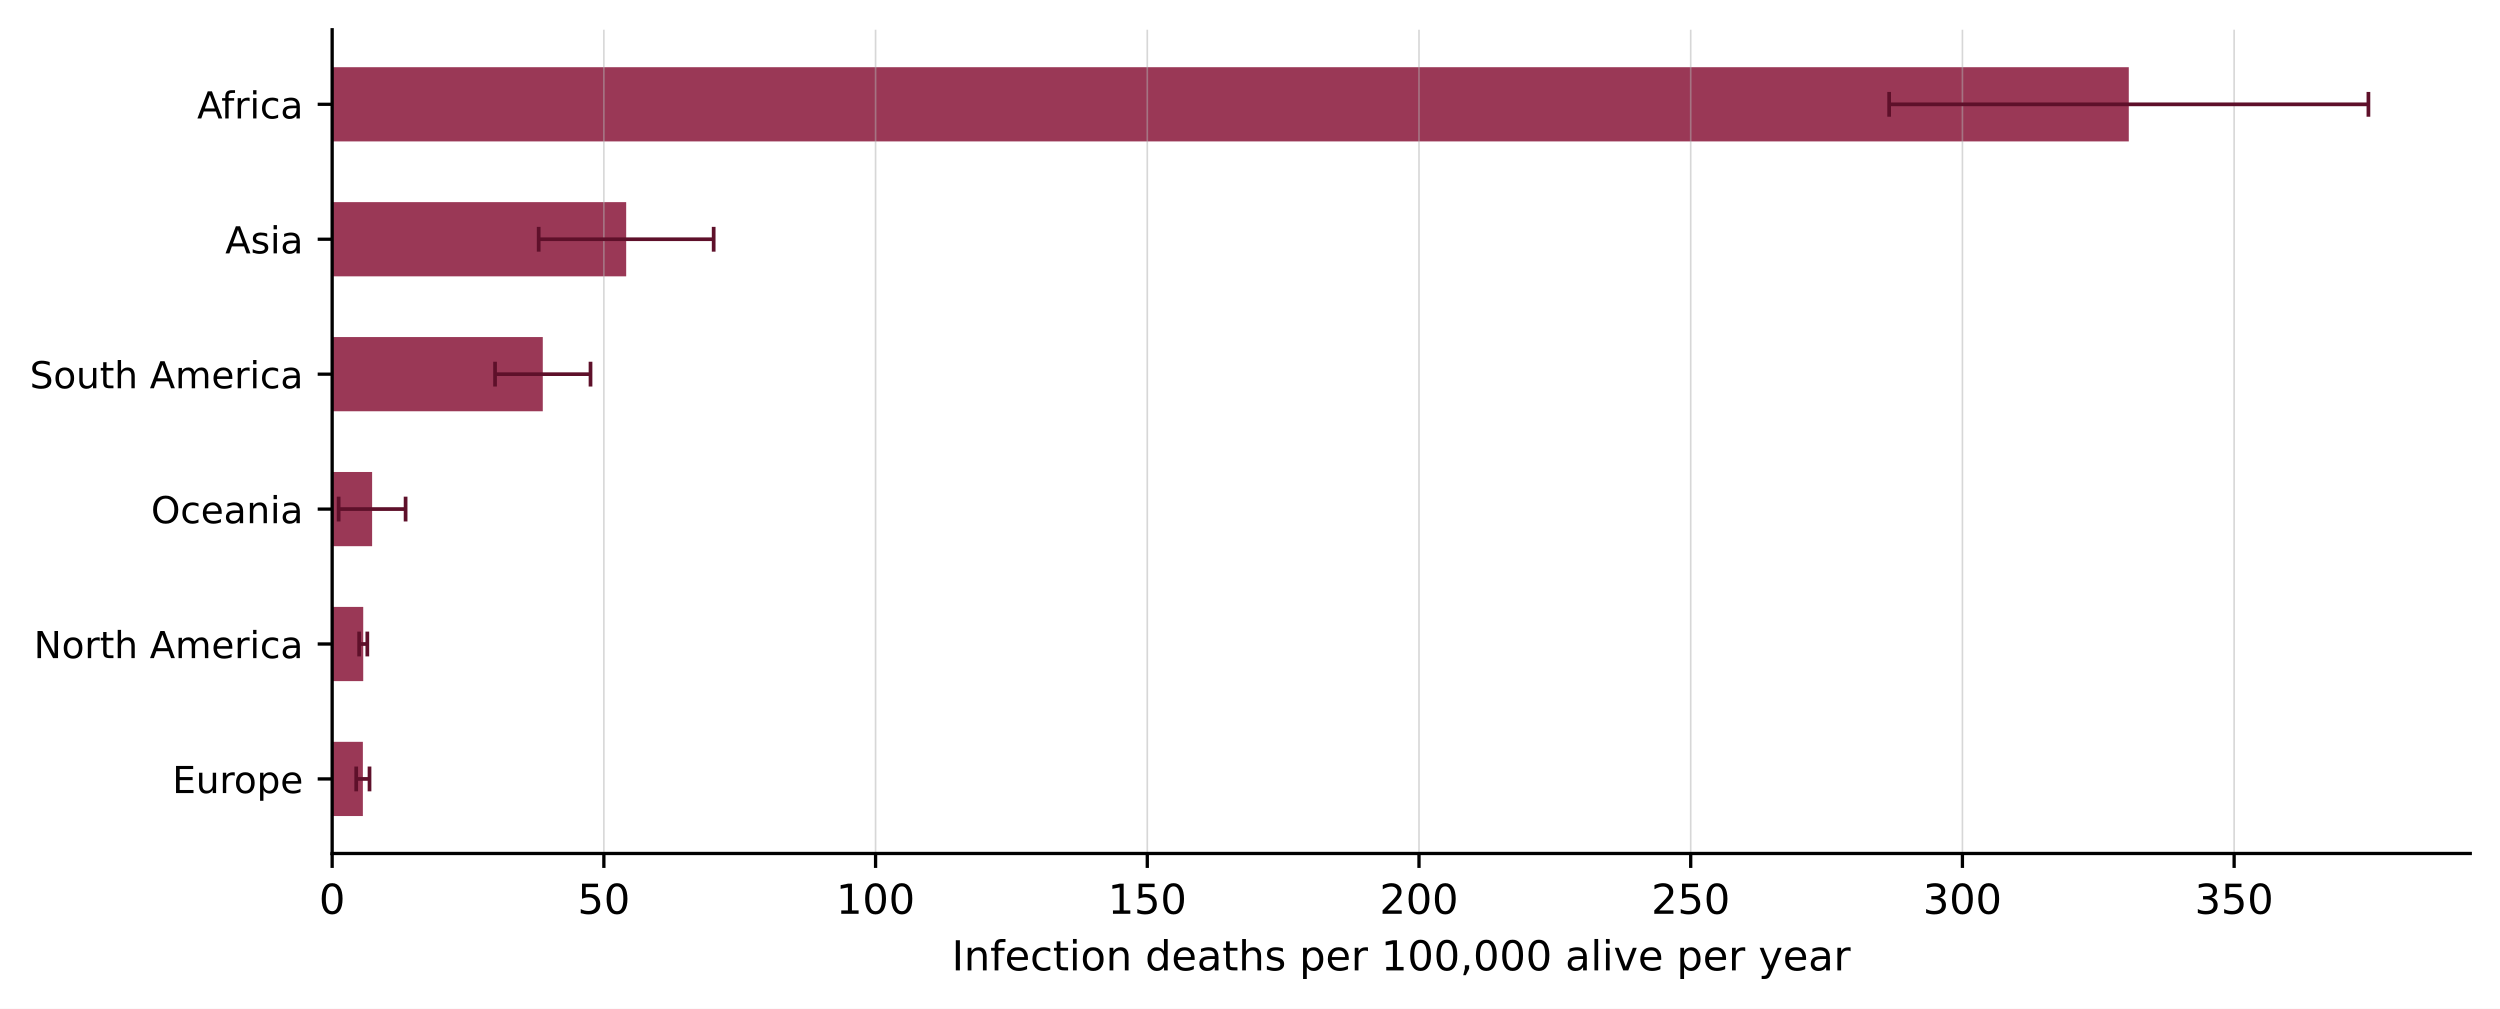
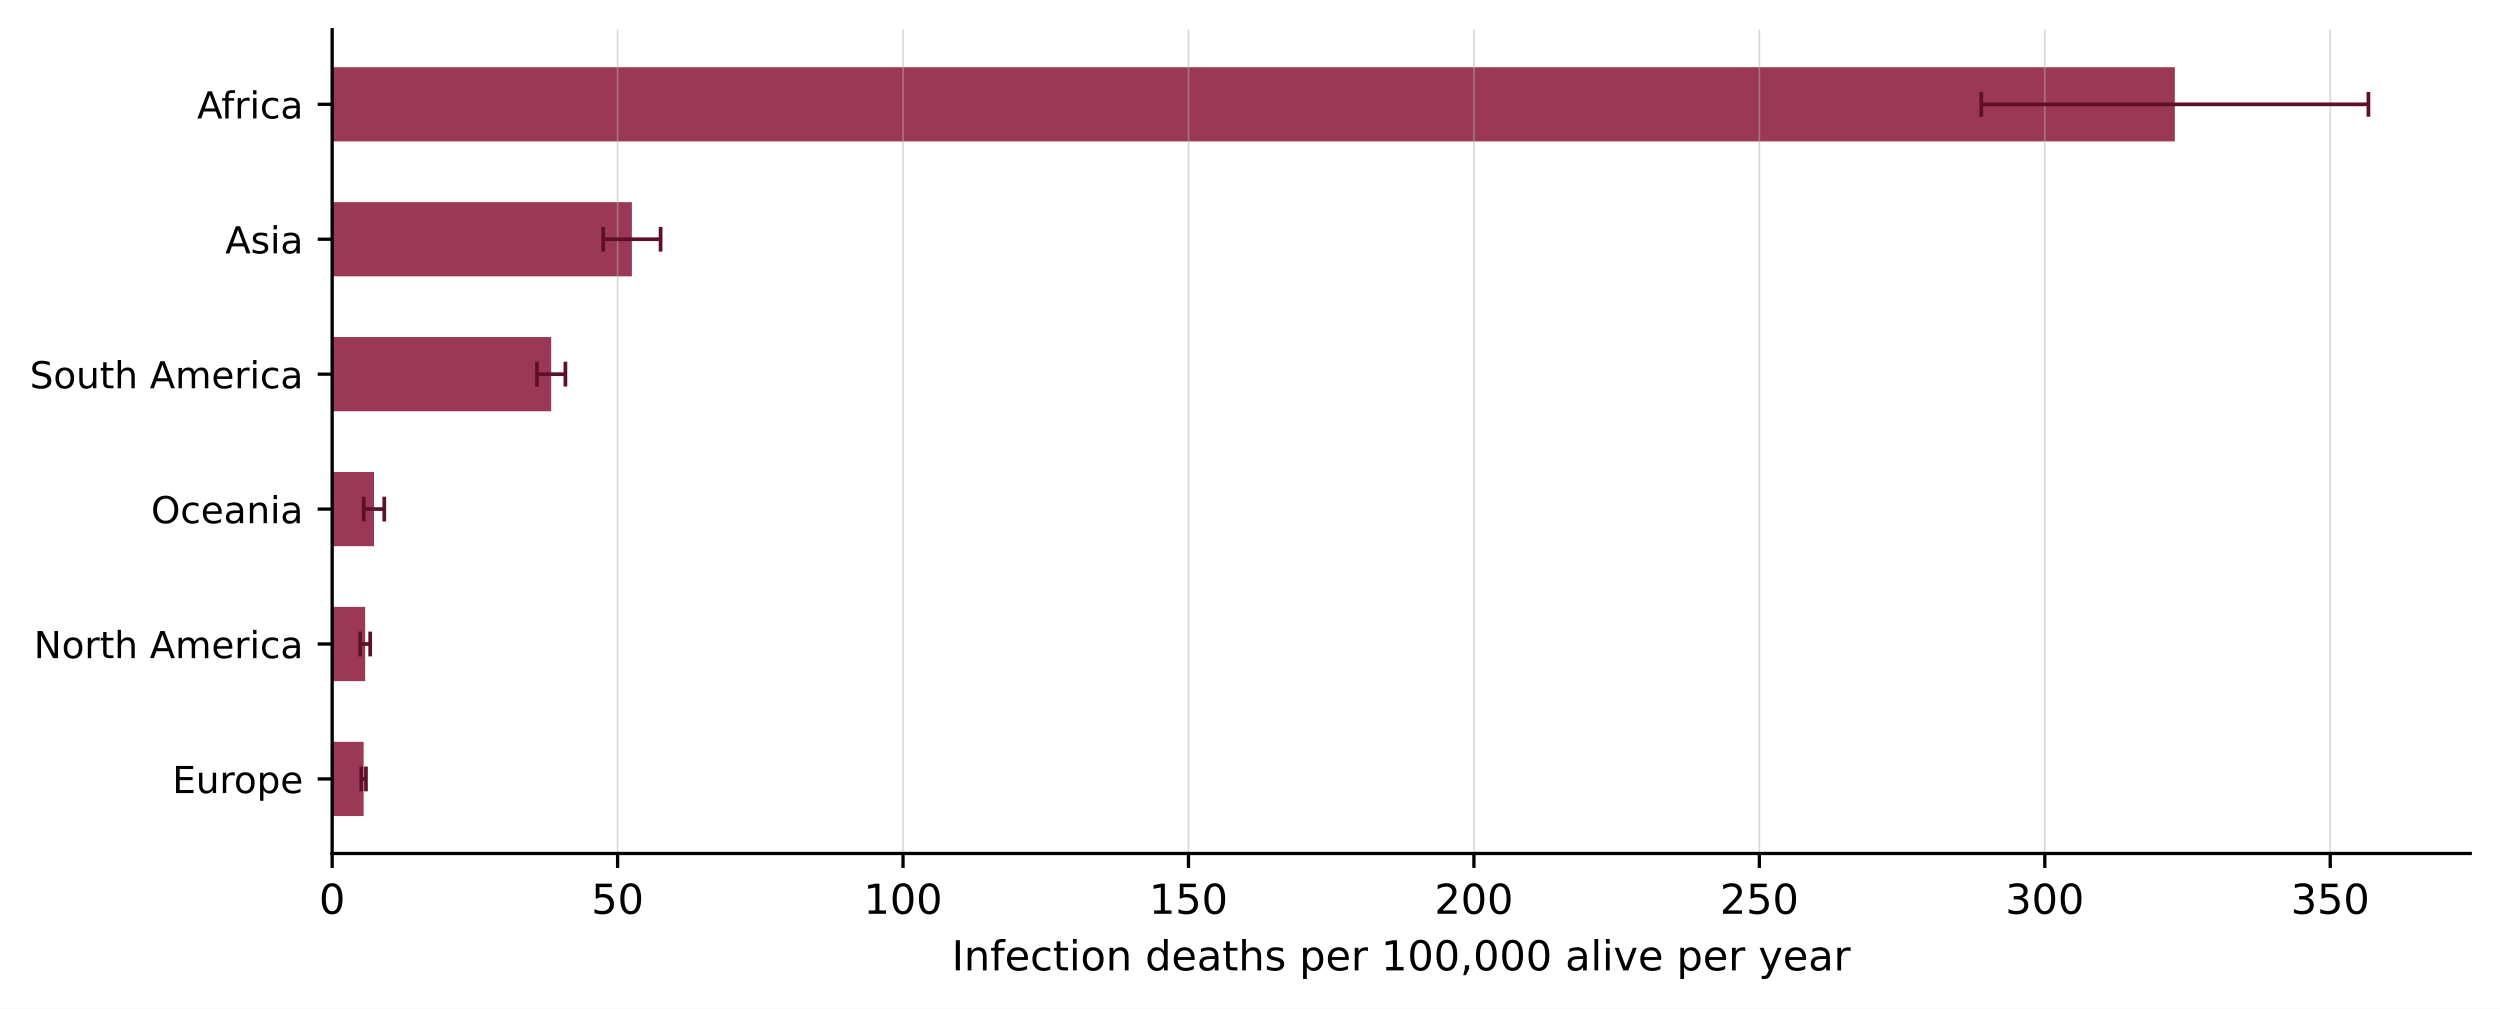
<svg xmlns="http://www.w3.org/2000/svg" xmlns:xlink="http://www.w3.org/1999/xlink" width="604.702pt" height="243.996pt" viewBox="0 0 604.702 243.996" version="1.1">
  <defs>
    <style type="text/css">*{stroke-linejoin: round; stroke-linecap: butt}</style>
  </defs>
  <g id="figure_1">
    <g id="patch_1">
      <path d="M 0 243.996  L 604.702 243.996  L 604.702 0  L 0 0  z " style="fill: #ffffff" />
    </g>
    <g id="axes_1">
      <g id="patch_2">
        <path d="M 80.342 206.44  L 597.502 206.44  L 597.502 7.2  L 80.342 7.2  z " style="fill: #ffffff" />
      </g>
      <g id="patch_3">
-         <path d="M 80.342 197.384  L 87.77 197.384  L 87.77 179.434  L 80.342 179.434  z " clip-path="url(#p708677e41e)" style="fill: #8c1d40; opacity: 0.88" />
+         <path d="M 80.342 197.384  L 87.952 197.384  L 87.952 179.434  L 80.342 179.434  z " clip-path="url(#p9276fec8a0)" style="fill: #8c1d40; opacity: 0.88" />
      </g>
      <g id="patch_4">
-         <path d="M 80.342 164.748  L 87.858 164.748  L 87.858 146.799  L 80.342 146.799  z " clip-path="url(#p708677e41e)" style="fill: #8c1d40; opacity: 0.88" />
+         <path d="M 80.342 164.748  L 88.323 164.748  L 88.323 146.799  L 80.342 146.799  z " clip-path="url(#p9276fec8a0)" style="fill: #8c1d40; opacity: 0.88" />
      </g>
      <g id="patch_5">
-         <path d="M 80.342 132.113  L 90.007 132.113  L 90.007 114.163  L 80.342 114.163  z " clip-path="url(#p708677e41e)" style="fill: #8c1d40; opacity: 0.88" />
+         <path d="M 80.342 132.113  L 90.465 132.113  L 90.465 114.163  L 80.342 114.163  z " clip-path="url(#p9276fec8a0)" style="fill: #8c1d40; opacity: 0.88" />
      </g>
      <g id="patch_6">
-         <path d="M 80.342 99.477  L 131.289 99.477  L 131.289 81.527  L 80.342 81.527  z " clip-path="url(#p708677e41e)" style="fill: #8c1d40; opacity: 0.88" />
+         <path d="M 80.342 99.477  L 133.323 99.477  L 133.323 81.527  L 80.342 81.527  z " clip-path="url(#p9276fec8a0)" style="fill: #8c1d40; opacity: 0.88" />
      </g>
      <g id="patch_7">
-         <path d="M 80.342 66.841  L 151.46 66.841  L 151.46 48.892  L 80.342 48.892  z " clip-path="url(#p708677e41e)" style="fill: #8c1d40; opacity: 0.88" />
+         <path d="M 80.342 66.841  L 152.842 66.841  L 152.842 48.892  L 80.342 48.892  z " clip-path="url(#p9276fec8a0)" style="fill: #8c1d40; opacity: 0.88" />
      </g>
      <g id="patch_8">
-         <path d="M 80.342 34.206  L 514.912 34.206  L 514.912 16.256  L 80.342 16.256  z " clip-path="url(#p708677e41e)" style="fill: #8c1d40; opacity: 0.88" />
+         <path d="M 80.342 34.206  L 526.052 34.206  L 526.052 16.256  L 80.342 16.256  z " clip-path="url(#p9276fec8a0)" style="fill: #8c1d40; opacity: 0.88" />
      </g>
      <g id="matplotlib.axis_1">
        <g id="xtick_1">
          <g id="line2d_1">
-             <path d="M 80.342 206.44  L 80.342 7.2  " clip-path="url(#p708677e41e)" style="fill: none; stroke: #b0b0b0; stroke-opacity: 0.5; stroke-width: 0.4; stroke-linecap: square" />
+             <path d="M 80.342 206.44  L 80.342 7.2  " clip-path="url(#p9276fec8a0)" style="fill: none; stroke: #b0b0b0; stroke-opacity: 0.5; stroke-width: 0.4; stroke-linecap: square" />
          </g>
          <g id="line2d_2">
            <defs>
-               <path id="m13e54b44be" d="M 0 0  L 0 3.5  " style="stroke: #000000; stroke-width: 0.8" />
+               <path id="m5d213e9ff7" d="M 0 0  L 0 3.5  " style="stroke: #000000; stroke-width: 0.8" />
            </defs>
            <g>
-               <use xlink:href="#m13e54b44be" x="80.342" y="206.44" style="stroke: #000000; stroke-width: 0.8" />
+               <use xlink:href="#m5d213e9ff7" x="80.342" y="206.44" style="stroke: #000000; stroke-width: 0.8" />
            </g>
          </g>
          <g id="text_1">
            <g transform="translate(77.16031 221.0384) scale(0.1 -0.1)">
              <defs>
                <path id="DejaVuSans-30" d="M 2034 4250  Q 1547 4250 1301 3770  Q 1056 3291 1056 2328  Q 1056 1369 1301 889  Q 1547 409 2034 409  Q 2525 409 2770 889  Q 3016 1369 3016 2328  Q 3016 3291 2770 3770  Q 2525 4250 2034 4250  z M 2034 4750  Q 2819 4750 3233 4129  Q 3647 3509 3647 2328  Q 3647 1150 3233 529  Q 2819 -91 2034 -91  Q 1250 -91 836 529  Q 422 1150 422 2328  Q 422 3509 836 4129  Q 1250 4750 2034 4750  z " transform="scale(0.015625)" />
              </defs>
              <use xlink:href="#DejaVuSans-30" />
            </g>
          </g>
        </g>
        <g id="xtick_2">
          <g id="line2d_3">
-             <path d="M 146.063 206.44  L 146.063 7.2  " clip-path="url(#p708677e41e)" style="fill: none; stroke: #b0b0b0; stroke-opacity: 0.5; stroke-width: 0.4; stroke-linecap: square" />
+             <path d="M 149.384 206.44  L 149.384 7.2  " clip-path="url(#p9276fec8a0)" style="fill: none; stroke: #b0b0b0; stroke-opacity: 0.5; stroke-width: 0.4; stroke-linecap: square" />
          </g>
          <g id="line2d_4">
            <g>
-               <use xlink:href="#m13e54b44be" x="146.063" y="206.44" style="stroke: #000000; stroke-width: 0.8" />
+               <use xlink:href="#m5d213e9ff7" x="149.384" y="206.44" style="stroke: #000000; stroke-width: 0.8" />
            </g>
          </g>
          <g id="text_2">
-             <g transform="translate(139.7008 221.0384) scale(0.1 -0.1)">
+             <g transform="translate(143.0216 221.0384) scale(0.1 -0.1)">
              <defs>
                <path id="DejaVuSans-35" d="M 691 4666  L 3169 4666  L 3169 4134  L 1269 4134  L 1269 2991  Q 1406 3038 1543 3061  Q 1681 3084 1819 3084  Q 2600 3084 3056 2656  Q 3513 2228 3513 1497  Q 3513 744 3044 326  Q 2575 -91 1722 -91  Q 1428 -91 1123 -41  Q 819 9 494 109  L 494 744  Q 775 591 1075 516  Q 1375 441 1709 441  Q 2250 441 2565 725  Q 2881 1009 2881 1497  Q 2881 1984 2565 2268  Q 2250 2553 1709 2553  Q 1456 2553 1204 2497  Q 953 2441 691 2322  L 691 4666  z " transform="scale(0.015625)" />
              </defs>
              <use xlink:href="#DejaVuSans-35" />
              <use xlink:href="#DejaVuSans-30" transform="translate(63.62305 0)" />
            </g>
          </g>
        </g>
        <g id="xtick_3">
          <g id="line2d_5">
-             <path d="M 211.785 206.44  L 211.785 7.2  " clip-path="url(#p708677e41e)" style="fill: none; stroke: #b0b0b0; stroke-opacity: 0.5; stroke-width: 0.4; stroke-linecap: square" />
+             <path d="M 218.427 206.44  L 218.427 7.2  " clip-path="url(#p9276fec8a0)" style="fill: none; stroke: #b0b0b0; stroke-opacity: 0.5; stroke-width: 0.4; stroke-linecap: square" />
          </g>
          <g id="line2d_6">
            <g>
-               <use xlink:href="#m13e54b44be" x="211.785" y="206.44" style="stroke: #000000; stroke-width: 0.8" />
+               <use xlink:href="#m5d213e9ff7" x="218.427" y="206.44" style="stroke: #000000; stroke-width: 0.8" />
            </g>
          </g>
          <g id="text_3">
-             <g transform="translate(202.2413 221.0384) scale(0.1 -0.1)">
+             <g transform="translate(208.8829 221.0384) scale(0.1 -0.1)">
              <defs>
                <path id="DejaVuSans-31" d="M 794 531  L 1825 531  L 1825 4091  L 703 3866  L 703 4441  L 1819 4666  L 2450 4666  L 2450 531  L 3481 531  L 3481 0  L 794 0  L 794 531  z " transform="scale(0.015625)" />
              </defs>
              <use xlink:href="#DejaVuSans-31" />
              <use xlink:href="#DejaVuSans-30" transform="translate(63.62305 0)" />
              <use xlink:href="#DejaVuSans-30" transform="translate(127.2461 0)" />
            </g>
          </g>
        </g>
        <g id="xtick_4">
          <g id="line2d_7">
-             <path d="M 277.507 206.44  L 277.507 7.2  " clip-path="url(#p708677e41e)" style="fill: none; stroke: #b0b0b0; stroke-opacity: 0.5; stroke-width: 0.4; stroke-linecap: square" />
+             <path d="M 287.469 206.44  L 287.469 7.2  " clip-path="url(#p9276fec8a0)" style="fill: none; stroke: #b0b0b0; stroke-opacity: 0.5; stroke-width: 0.4; stroke-linecap: square" />
          </g>
          <g id="line2d_8">
            <g>
-               <use xlink:href="#m13e54b44be" x="277.507" y="206.44" style="stroke: #000000; stroke-width: 0.8" />
+               <use xlink:href="#m5d213e9ff7" x="287.469" y="206.44" style="stroke: #000000; stroke-width: 0.8" />
            </g>
          </g>
          <g id="text_4">
-             <g transform="translate(267.963 221.0384) scale(0.1 -0.1)">
+             <g transform="translate(277.9254 221.0384) scale(0.1 -0.1)">
              <use xlink:href="#DejaVuSans-31" />
              <use xlink:href="#DejaVuSans-35" transform="translate(63.62305 0)" />
              <use xlink:href="#DejaVuSans-30" transform="translate(127.2461 0)" />
            </g>
          </g>
        </g>
        <g id="xtick_5">
          <g id="line2d_9">
-             <path d="M 343.228 206.44  L 343.228 7.2  " clip-path="url(#p708677e41e)" style="fill: none; stroke: #b0b0b0; stroke-opacity: 0.5; stroke-width: 0.4; stroke-linecap: square" />
+             <path d="M 356.512 206.44  L 356.512 7.2  " clip-path="url(#p9276fec8a0)" style="fill: none; stroke: #b0b0b0; stroke-opacity: 0.5; stroke-width: 0.4; stroke-linecap: square" />
          </g>
          <g id="line2d_10">
            <g>
-               <use xlink:href="#m13e54b44be" x="343.228" y="206.44" style="stroke: #000000; stroke-width: 0.8" />
+               <use xlink:href="#m5d213e9ff7" x="356.512" y="206.44" style="stroke: #000000; stroke-width: 0.8" />
            </g>
          </g>
          <g id="text_5">
-             <g transform="translate(333.6847 221.0384) scale(0.1 -0.1)">
+             <g transform="translate(346.9679 221.0384) scale(0.1 -0.1)">
              <defs>
                <path id="DejaVuSans-32" d="M 1228 531  L 3431 531  L 3431 0  L 469 0  L 469 531  Q 828 903 1448 1529  Q 2069 2156 2228 2338  Q 2531 2678 2651 2914  Q 2772 3150 2772 3378  Q 2772 3750 2511 3984  Q 2250 4219 1831 4219  Q 1534 4219 1204 4116  Q 875 4013 500 3803  L 500 4441  Q 881 4594 1212 4672  Q 1544 4750 1819 4750  Q 2544 4750 2975 4387  Q 3406 4025 3406 3419  Q 3406 3131 3298 2873  Q 3191 2616 2906 2266  Q 2828 2175 2409 1742  Q 1991 1309 1228 531  z " transform="scale(0.015625)" />
              </defs>
              <use xlink:href="#DejaVuSans-32" />
              <use xlink:href="#DejaVuSans-30" transform="translate(63.62305 0)" />
              <use xlink:href="#DejaVuSans-30" transform="translate(127.2461 0)" />
            </g>
          </g>
        </g>
        <g id="xtick_6">
          <g id="line2d_11">
-             <path d="M 408.95 206.44  L 408.95 7.2  " clip-path="url(#p708677e41e)" style="fill: none; stroke: #b0b0b0; stroke-opacity: 0.5; stroke-width: 0.4; stroke-linecap: square" />
+             <path d="M 425.554 206.44  L 425.554 7.2  " clip-path="url(#p9276fec8a0)" style="fill: none; stroke: #b0b0b0; stroke-opacity: 0.5; stroke-width: 0.4; stroke-linecap: square" />
          </g>
          <g id="line2d_12">
            <g>
-               <use xlink:href="#m13e54b44be" x="408.95" y="206.44" style="stroke: #000000; stroke-width: 0.8" />
+               <use xlink:href="#m5d213e9ff7" x="425.554" y="206.44" style="stroke: #000000; stroke-width: 0.8" />
            </g>
          </g>
          <g id="text_6">
-             <g transform="translate(399.4064 221.0384) scale(0.1 -0.1)">
+             <g transform="translate(416.0105 221.0384) scale(0.1 -0.1)">
              <use xlink:href="#DejaVuSans-32" />
              <use xlink:href="#DejaVuSans-35" transform="translate(63.62305 0)" />
              <use xlink:href="#DejaVuSans-30" transform="translate(127.2461 0)" />
            </g>
          </g>
        </g>
        <g id="xtick_7">
          <g id="line2d_13">
-             <path d="M 474.672 206.44  L 474.672 7.2  " clip-path="url(#p708677e41e)" style="fill: none; stroke: #b0b0b0; stroke-opacity: 0.5; stroke-width: 0.4; stroke-linecap: square" />
+             <path d="M 494.597 206.44  L 494.597 7.2  " clip-path="url(#p9276fec8a0)" style="fill: none; stroke: #b0b0b0; stroke-opacity: 0.5; stroke-width: 0.4; stroke-linecap: square" />
          </g>
          <g id="line2d_14">
            <g>
-               <use xlink:href="#m13e54b44be" x="474.672" y="206.44" style="stroke: #000000; stroke-width: 0.8" />
+               <use xlink:href="#m5d213e9ff7" x="494.597" y="206.44" style="stroke: #000000; stroke-width: 0.8" />
            </g>
          </g>
          <g id="text_7">
-             <g transform="translate(465.1281 221.0384) scale(0.1 -0.1)">
+             <g transform="translate(485.053 221.0384) scale(0.1 -0.1)">
              <defs>
                <path id="DejaVuSans-33" d="M 2597 2516  Q 3050 2419 3304 2112  Q 3559 1806 3559 1356  Q 3559 666 3084 287  Q 2609 -91 1734 -91  Q 1441 -91 1130 -33  Q 819 25 488 141  L 488 750  Q 750 597 1062 519  Q 1375 441 1716 441  Q 2309 441 2620 675  Q 2931 909 2931 1356  Q 2931 1769 2642 2001  Q 2353 2234 1838 2234  L 1294 2234  L 1294 2753  L 1863 2753  Q 2328 2753 2575 2939  Q 2822 3125 2822 3475  Q 2822 3834 2567 4026  Q 2313 4219 1838 4219  Q 1578 4219 1281 4162  Q 984 4106 628 3988  L 628 4550  Q 988 4650 1302 4700  Q 1616 4750 1894 4750  Q 2613 4750 3031 4423  Q 3450 4097 3450 3541  Q 3450 3153 3228 2886  Q 3006 2619 2597 2516  z " transform="scale(0.015625)" />
              </defs>
              <use xlink:href="#DejaVuSans-33" />
              <use xlink:href="#DejaVuSans-30" transform="translate(63.62305 0)" />
              <use xlink:href="#DejaVuSans-30" transform="translate(127.2461 0)" />
            </g>
          </g>
        </g>
        <g id="xtick_8">
          <g id="line2d_15">
-             <path d="M 540.394 206.44  L 540.394 7.2  " clip-path="url(#p708677e41e)" style="fill: none; stroke: #b0b0b0; stroke-opacity: 0.5; stroke-width: 0.4; stroke-linecap: square" />
+             <path d="M 563.639 206.44  L 563.639 7.2  " clip-path="url(#p9276fec8a0)" style="fill: none; stroke: #b0b0b0; stroke-opacity: 0.5; stroke-width: 0.4; stroke-linecap: square" />
          </g>
          <g id="line2d_16">
            <g>
-               <use xlink:href="#m13e54b44be" x="540.394" y="206.44" style="stroke: #000000; stroke-width: 0.8" />
+               <use xlink:href="#m5d213e9ff7" x="563.639" y="206.44" style="stroke: #000000; stroke-width: 0.8" />
            </g>
          </g>
          <g id="text_8">
-             <g transform="translate(530.8499 221.0384) scale(0.1 -0.1)">
+             <g transform="translate(554.0956 221.0384) scale(0.1 -0.1)">
              <use xlink:href="#DejaVuSans-33" />
              <use xlink:href="#DejaVuSans-35" transform="translate(63.62305 0)" />
              <use xlink:href="#DejaVuSans-30" transform="translate(127.2461 0)" />
            </g>
          </g>
        </g>
        <g id="text_9">
          <g transform="translate(230.2091 234.7166) scale(0.1 -0.1)">
            <defs>
              <path id="DejaVuSans-49" d="M 628 4666  L 1259 4666  L 1259 0  L 628 0  L 628 4666  z " transform="scale(0.015625)" />
              <path id="DejaVuSans-6e" d="M 3513 2113  L 3513 0  L 2938 0  L 2938 2094  Q 2938 2591 2744 2837  Q 2550 3084 2163 3084  Q 1697 3084 1428 2787  Q 1159 2491 1159 1978  L 1159 0  L 581 0  L 581 3500  L 1159 3500  L 1159 2956  Q 1366 3272 1645 3428  Q 1925 3584 2291 3584  Q 2894 3584 3203 3211  Q 3513 2838 3513 2113  z " transform="scale(0.015625)" />
              <path id="DejaVuSans-66" d="M 2375 4863  L 2375 4384  L 1825 4384  Q 1516 4384 1395 4259  Q 1275 4134 1275 3809  L 1275 3500  L 2222 3500  L 2222 3053  L 1275 3053  L 1275 0  L 697 0  L 697 3053  L 147 3053  L 147 3500  L 697 3500  L 697 3744  Q 697 4328 969 4595  Q 1241 4863 1831 4863  L 2375 4863  z " transform="scale(0.015625)" />
              <path id="DejaVuSans-65" d="M 3597 1894  L 3597 1613  L 953 1613  Q 991 1019 1311 708  Q 1631 397 2203 397  Q 2534 397 2845 478  Q 3156 559 3463 722  L 3463 178  Q 3153 47 2828 -22  Q 2503 -91 2169 -91  Q 1331 -91 842 396  Q 353 884 353 1716  Q 353 2575 817 3079  Q 1281 3584 2069 3584  Q 2775 3584 3186 3129  Q 3597 2675 3597 1894  z M 3022 2063  Q 3016 2534 2758 2815  Q 2500 3097 2075 3097  Q 1594 3097 1305 2825  Q 1016 2553 972 2059  L 3022 2063  z " transform="scale(0.015625)" />
              <path id="DejaVuSans-63" d="M 3122 3366  L 3122 2828  Q 2878 2963 2633 3030  Q 2388 3097 2138 3097  Q 1578 3097 1268 2742  Q 959 2388 959 1747  Q 959 1106 1268 751  Q 1578 397 2138 397  Q 2388 397 2633 464  Q 2878 531 3122 666  L 3122 134  Q 2881 22 2623 -34  Q 2366 -91 2075 -91  Q 1284 -91 818 406  Q 353 903 353 1747  Q 353 2603 823 3093  Q 1294 3584 2113 3584  Q 2378 3584 2631 3529  Q 2884 3475 3122 3366  z " transform="scale(0.015625)" />
              <path id="DejaVuSans-74" d="M 1172 4494  L 1172 3500  L 2356 3500  L 2356 3053  L 1172 3053  L 1172 1153  Q 1172 725 1289 603  Q 1406 481 1766 481  L 2356 481  L 2356 0  L 1766 0  Q 1100 0 847 248  Q 594 497 594 1153  L 594 3053  L 172 3053  L 172 3500  L 594 3500  L 594 4494  L 1172 4494  z " transform="scale(0.015625)" />
              <path id="DejaVuSans-69" d="M 603 3500  L 1178 3500  L 1178 0  L 603 0  L 603 3500  z M 603 4863  L 1178 4863  L 1178 4134  L 603 4134  L 603 4863  z " transform="scale(0.015625)" />
              <path id="DejaVuSans-6f" d="M 1959 3097  Q 1497 3097 1228 2736  Q 959 2375 959 1747  Q 959 1119 1226 758  Q 1494 397 1959 397  Q 2419 397 2687 759  Q 2956 1122 2956 1747  Q 2956 2369 2687 2733  Q 2419 3097 1959 3097  z M 1959 3584  Q 2709 3584 3137 3096  Q 3566 2609 3566 1747  Q 3566 888 3137 398  Q 2709 -91 1959 -91  Q 1206 -91 779 398  Q 353 888 353 1747  Q 353 2609 779 3096  Q 1206 3584 1959 3584  z " transform="scale(0.015625)" />
              <path id="DejaVuSans-20" transform="scale(0.015625)" />
              <path id="DejaVuSans-64" d="M 2906 2969  L 2906 4863  L 3481 4863  L 3481 0  L 2906 0  L 2906 525  Q 2725 213 2448 61  Q 2172 -91 1784 -91  Q 1150 -91 751 415  Q 353 922 353 1747  Q 353 2572 751 3078  Q 1150 3584 1784 3584  Q 2172 3584 2448 3432  Q 2725 3281 2906 2969  z M 947 1747  Q 947 1113 1208 752  Q 1469 391 1925 391  Q 2381 391 2643 752  Q 2906 1113 2906 1747  Q 2906 2381 2643 2742  Q 2381 3103 1925 3103  Q 1469 3103 1208 2742  Q 947 2381 947 1747  z " transform="scale(0.015625)" />
              <path id="DejaVuSans-61" d="M 2194 1759  Q 1497 1759 1228 1600  Q 959 1441 959 1056  Q 959 750 1161 570  Q 1363 391 1709 391  Q 2188 391 2477 730  Q 2766 1069 2766 1631  L 2766 1759  L 2194 1759  z M 3341 1997  L 3341 0  L 2766 0  L 2766 531  Q 2569 213 2275 61  Q 1981 -91 1556 -91  Q 1019 -91 701 211  Q 384 513 384 1019  Q 384 1609 779 1909  Q 1175 2209 1959 2209  L 2766 2209  L 2766 2266  Q 2766 2663 2505 2880  Q 2244 3097 1772 3097  Q 1472 3097 1187 3025  Q 903 2953 641 2809  L 641 3341  Q 956 3463 1253 3523  Q 1550 3584 1831 3584  Q 2591 3584 2966 3190  Q 3341 2797 3341 1997  z " transform="scale(0.015625)" />
              <path id="DejaVuSans-68" d="M 3513 2113  L 3513 0  L 2938 0  L 2938 2094  Q 2938 2591 2744 2837  Q 2550 3084 2163 3084  Q 1697 3084 1428 2787  Q 1159 2491 1159 1978  L 1159 0  L 581 0  L 581 4863  L 1159 4863  L 1159 2956  Q 1366 3272 1645 3428  Q 1925 3584 2291 3584  Q 2894 3584 3203 3211  Q 3513 2838 3513 2113  z " transform="scale(0.015625)" />
              <path id="DejaVuSans-73" d="M 2834 3397  L 2834 2853  Q 2591 2978 2328 3040  Q 2066 3103 1784 3103  Q 1356 3103 1142 2972  Q 928 2841 928 2578  Q 928 2378 1081 2264  Q 1234 2150 1697 2047  L 1894 2003  Q 2506 1872 2764 1633  Q 3022 1394 3022 966  Q 3022 478 2636 193  Q 2250 -91 1575 -91  Q 1294 -91 989 -36  Q 684 19 347 128  L 347 722  Q 666 556 975 473  Q 1284 391 1588 391  Q 1994 391 2212 530  Q 2431 669 2431 922  Q 2431 1156 2273 1281  Q 2116 1406 1581 1522  L 1381 1569  Q 847 1681 609 1914  Q 372 2147 372 2553  Q 372 3047 722 3315  Q 1072 3584 1716 3584  Q 2034 3584 2315 3537  Q 2597 3491 2834 3397  z " transform="scale(0.015625)" />
              <path id="DejaVuSans-70" d="M 1159 525  L 1159 -1331  L 581 -1331  L 581 3500  L 1159 3500  L 1159 2969  Q 1341 3281 1617 3432  Q 1894 3584 2278 3584  Q 2916 3584 3314 3078  Q 3713 2572 3713 1747  Q 3713 922 3314 415  Q 2916 -91 2278 -91  Q 1894 -91 1617 61  Q 1341 213 1159 525  z M 3116 1747  Q 3116 2381 2855 2742  Q 2594 3103 2138 3103  Q 1681 3103 1420 2742  Q 1159 2381 1159 1747  Q 1159 1113 1420 752  Q 1681 391 2138 391  Q 2594 391 2855 752  Q 3116 1113 3116 1747  z " transform="scale(0.015625)" />
              <path id="DejaVuSans-72" d="M 2631 2963  Q 2534 3019 2420 3045  Q 2306 3072 2169 3072  Q 1681 3072 1420 2755  Q 1159 2438 1159 1844  L 1159 0  L 581 0  L 581 3500  L 1159 3500  L 1159 2956  Q 1341 3275 1631 3429  Q 1922 3584 2338 3584  Q 2397 3584 2469 3576  Q 2541 3569 2628 3553  L 2631 2963  z " transform="scale(0.015625)" />
              <path id="DejaVuSans-2c" d="M 750 794  L 1409 794  L 1409 256  L 897 -744  L 494 -744  L 750 256  L 750 794  z " transform="scale(0.015625)" />
              <path id="DejaVuSans-6c" d="M 603 4863  L 1178 4863  L 1178 0  L 603 0  L 603 4863  z " transform="scale(0.015625)" />
              <path id="DejaVuSans-76" d="M 191 3500  L 800 3500  L 1894 563  L 2988 3500  L 3597 3500  L 2284 0  L 1503 0  L 191 3500  z " transform="scale(0.015625)" />
              <path id="DejaVuSans-79" d="M 2059 -325  Q 1816 -950 1584 -1140  Q 1353 -1331 966 -1331  L 506 -1331  L 506 -850  L 844 -850  Q 1081 -850 1212 -737  Q 1344 -625 1503 -206  L 1606 56  L 191 3500  L 800 3500  L 1894 763  L 2988 3500  L 3597 3500  L 2059 -325  z " transform="scale(0.015625)" />
            </defs>
            <use xlink:href="#DejaVuSans-49" />
            <use xlink:href="#DejaVuSans-6e" transform="translate(29.49219 0)" />
            <use xlink:href="#DejaVuSans-66" transform="translate(92.87109 0)" />
            <use xlink:href="#DejaVuSans-65" transform="translate(128.0762 0)" />
            <use xlink:href="#DejaVuSans-63" transform="translate(189.5996 0)" />
            <use xlink:href="#DejaVuSans-74" transform="translate(244.5801 0)" />
            <use xlink:href="#DejaVuSans-69" transform="translate(283.7891 0)" />
            <use xlink:href="#DejaVuSans-6f" transform="translate(311.5723 0)" />
            <use xlink:href="#DejaVuSans-6e" transform="translate(372.7539 0)" />
            <use xlink:href="#DejaVuSans-20" transform="translate(436.1328 0)" />
            <use xlink:href="#DejaVuSans-64" transform="translate(467.9199 0)" />
            <use xlink:href="#DejaVuSans-65" transform="translate(531.3965 0)" />
            <use xlink:href="#DejaVuSans-61" transform="translate(592.9199 0)" />
            <use xlink:href="#DejaVuSans-74" transform="translate(654.1992 0)" />
            <use xlink:href="#DejaVuSans-68" transform="translate(693.4082 0)" />
            <use xlink:href="#DejaVuSans-73" transform="translate(756.7871 0)" />
            <use xlink:href="#DejaVuSans-20" transform="translate(808.8867 0)" />
            <use xlink:href="#DejaVuSans-70" transform="translate(840.6738 0)" />
            <use xlink:href="#DejaVuSans-65" transform="translate(904.1504 0)" />
            <use xlink:href="#DejaVuSans-72" transform="translate(965.6738 0)" />
            <use xlink:href="#DejaVuSans-20" transform="translate(1006.787 0)" />
            <use xlink:href="#DejaVuSans-31" transform="translate(1038.574 0)" />
            <use xlink:href="#DejaVuSans-30" transform="translate(1102.197 0)" />
            <use xlink:href="#DejaVuSans-30" transform="translate(1165.82 0)" />
            <use xlink:href="#DejaVuSans-2c" transform="translate(1229.443 0)" />
            <use xlink:href="#DejaVuSans-30" transform="translate(1261.23 0)" />
            <use xlink:href="#DejaVuSans-30" transform="translate(1324.854 0)" />
            <use xlink:href="#DejaVuSans-30" transform="translate(1388.477 0)" />
            <use xlink:href="#DejaVuSans-20" transform="translate(1452.1 0)" />
            <use xlink:href="#DejaVuSans-61" transform="translate(1483.887 0)" />
            <use xlink:href="#DejaVuSans-6c" transform="translate(1545.166 0)" />
            <use xlink:href="#DejaVuSans-69" transform="translate(1572.949 0)" />
            <use xlink:href="#DejaVuSans-76" transform="translate(1600.732 0)" />
            <use xlink:href="#DejaVuSans-65" transform="translate(1659.912 0)" />
            <use xlink:href="#DejaVuSans-20" transform="translate(1721.436 0)" />
            <use xlink:href="#DejaVuSans-70" transform="translate(1753.223 0)" />
            <use xlink:href="#DejaVuSans-65" transform="translate(1816.699 0)" />
            <use xlink:href="#DejaVuSans-72" transform="translate(1878.223 0)" />
            <use xlink:href="#DejaVuSans-20" transform="translate(1919.336 0)" />
            <use xlink:href="#DejaVuSans-79" transform="translate(1951.123 0)" />
            <use xlink:href="#DejaVuSans-65" transform="translate(2010.303 0)" />
            <use xlink:href="#DejaVuSans-61" transform="translate(2071.826 0)" />
            <use xlink:href="#DejaVuSans-72" transform="translate(2133.105 0)" />
          </g>
        </g>
      </g>
      <g id="matplotlib.axis_2">
        <g id="ytick_1">
          <g id="line2d_17">
            <defs>
-               <path id="m82004a863b" d="M 0 0  L -3.5 0  " style="stroke: #000000; stroke-width: 0.8" />
+               <path id="mfadc8b0144" d="M 0 0  L -3.5 0  " style="stroke: #000000; stroke-width: 0.8" />
            </defs>
            <g>
-               <use xlink:href="#m82004a863b" x="80.342" y="188.409" style="stroke: #000000; stroke-width: 0.8" />
+               <use xlink:href="#mfadc8b0144" x="80.342" y="188.409" style="stroke: #000000; stroke-width: 0.8" />
            </g>
          </g>
          <g id="text_10">
            <g transform="translate(41.69531 191.8282) scale(0.09 -0.09)">
              <defs>
                <path id="DejaVuSans-45" d="M 628 4666  L 3578 4666  L 3578 4134  L 1259 4134  L 1259 2753  L 3481 2753  L 3481 2222  L 1259 2222  L 1259 531  L 3634 531  L 3634 0  L 628 0  L 628 4666  z " transform="scale(0.015625)" />
                <path id="DejaVuSans-75" d="M 544 1381  L 544 3500  L 1119 3500  L 1119 1403  Q 1119 906 1312 657  Q 1506 409 1894 409  Q 2359 409 2629 706  Q 2900 1003 2900 1516  L 2900 3500  L 3475 3500  L 3475 0  L 2900 0  L 2900 538  Q 2691 219 2414 64  Q 2138 -91 1772 -91  Q 1169 -91 856 284  Q 544 659 544 1381  z M 1991 3584  L 1991 3584  z " transform="scale(0.015625)" />
              </defs>
              <use xlink:href="#DejaVuSans-45" />
              <use xlink:href="#DejaVuSans-75" transform="translate(63.18359 0)" />
              <use xlink:href="#DejaVuSans-72" transform="translate(126.5625 0)" />
              <use xlink:href="#DejaVuSans-6f" transform="translate(165.4258 0)" />
              <use xlink:href="#DejaVuSans-70" transform="translate(226.6074 0)" />
              <use xlink:href="#DejaVuSans-65" transform="translate(290.084 0)" />
            </g>
          </g>
        </g>
        <g id="ytick_2">
          <g id="line2d_18">
            <g>
-               <use xlink:href="#m82004a863b" x="80.342" y="155.773" style="stroke: #000000; stroke-width: 0.8" />
+               <use xlink:href="#mfadc8b0144" x="80.342" y="155.773" style="stroke: #000000; stroke-width: 0.8" />
            </g>
          </g>
          <g id="text_11">
            <g transform="translate(8.184375 159.1926) scale(0.09 -0.09)">
              <defs>
                <path id="DejaVuSans-4e" d="M 628 4666  L 1478 4666  L 3547 763  L 3547 4666  L 4159 4666  L 4159 0  L 3309 0  L 1241 3903  L 1241 0  L 628 0  L 628 4666  z " transform="scale(0.015625)" />
                <path id="DejaVuSans-41" d="M 2188 4044  L 1331 1722  L 3047 1722  L 2188 4044  z M 1831 4666  L 2547 4666  L 4325 0  L 3669 0  L 3244 1197  L 1141 1197  L 716 0  L 50 0  L 1831 4666  z " transform="scale(0.015625)" />
                <path id="DejaVuSans-6d" d="M 3328 2828  Q 3544 3216 3844 3400  Q 4144 3584 4550 3584  Q 5097 3584 5394 3201  Q 5691 2819 5691 2113  L 5691 0  L 5113 0  L 5113 2094  Q 5113 2597 4934 2840  Q 4756 3084 4391 3084  Q 3944 3084 3684 2787  Q 3425 2491 3425 1978  L 3425 0  L 2847 0  L 2847 2094  Q 2847 2600 2669 2842  Q 2491 3084 2119 3084  Q 1678 3084 1418 2786  Q 1159 2488 1159 1978  L 1159 0  L 581 0  L 581 3500  L 1159 3500  L 1159 2956  Q 1356 3278 1631 3431  Q 1906 3584 2284 3584  Q 2666 3584 2933 3390  Q 3200 3197 3328 2828  z " transform="scale(0.015625)" />
              </defs>
              <use xlink:href="#DejaVuSans-4e" />
              <use xlink:href="#DejaVuSans-6f" transform="translate(74.80469 0)" />
              <use xlink:href="#DejaVuSans-72" transform="translate(135.9863 0)" />
              <use xlink:href="#DejaVuSans-74" transform="translate(177.0996 0)" />
              <use xlink:href="#DejaVuSans-68" transform="translate(216.3086 0)" />
              <use xlink:href="#DejaVuSans-20" transform="translate(279.6875 0)" />
              <use xlink:href="#DejaVuSans-41" transform="translate(311.4746 0)" />
              <use xlink:href="#DejaVuSans-6d" transform="translate(379.8828 0)" />
              <use xlink:href="#DejaVuSans-65" transform="translate(477.2949 0)" />
              <use xlink:href="#DejaVuSans-72" transform="translate(538.8184 0)" />
              <use xlink:href="#DejaVuSans-69" transform="translate(579.9316 0)" />
              <use xlink:href="#DejaVuSans-63" transform="translate(607.7148 0)" />
              <use xlink:href="#DejaVuSans-61" transform="translate(662.6953 0)" />
            </g>
          </g>
        </g>
        <g id="ytick_3">
          <g id="line2d_19">
            <g>
-               <use xlink:href="#m82004a863b" x="80.342" y="123.138" style="stroke: #000000; stroke-width: 0.8" />
+               <use xlink:href="#mfadc8b0144" x="80.342" y="123.138" style="stroke: #000000; stroke-width: 0.8" />
            </g>
          </g>
          <g id="text_12">
            <g transform="translate(36.53578 126.5571) scale(0.09 -0.09)">
              <defs>
                <path id="DejaVuSans-4f" d="M 2522 4238  Q 1834 4238 1429 3725  Q 1025 3213 1025 2328  Q 1025 1447 1429 934  Q 1834 422 2522 422  Q 3209 422 3611 934  Q 4013 1447 4013 2328  Q 4013 3213 3611 3725  Q 3209 4238 2522 4238  z M 2522 4750  Q 3503 4750 4090 4092  Q 4678 3434 4678 2328  Q 4678 1225 4090 567  Q 3503 -91 2522 -91  Q 1538 -91 948 565  Q 359 1222 359 2328  Q 359 3434 948 4092  Q 1538 4750 2522 4750  z " transform="scale(0.015625)" />
              </defs>
              <use xlink:href="#DejaVuSans-4f" />
              <use xlink:href="#DejaVuSans-63" transform="translate(78.71094 0)" />
              <use xlink:href="#DejaVuSans-65" transform="translate(133.6914 0)" />
              <use xlink:href="#DejaVuSans-61" transform="translate(195.2148 0)" />
              <use xlink:href="#DejaVuSans-6e" transform="translate(256.4941 0)" />
              <use xlink:href="#DejaVuSans-69" transform="translate(319.873 0)" />
              <use xlink:href="#DejaVuSans-61" transform="translate(347.6562 0)" />
            </g>
          </g>
        </g>
        <g id="ytick_4">
          <g id="line2d_20">
            <g>
-               <use xlink:href="#m82004a863b" x="80.342" y="90.502" style="stroke: #000000; stroke-width: 0.8" />
+               <use xlink:href="#mfadc8b0144" x="80.342" y="90.502" style="stroke: #000000; stroke-width: 0.8" />
            </g>
          </g>
          <g id="text_13">
            <g transform="translate(7.2 93.92153) scale(0.09 -0.09)">
              <defs>
                <path id="DejaVuSans-53" d="M 3425 4513  L 3425 3897  Q 3066 4069 2747 4153  Q 2428 4238 2131 4238  Q 1616 4238 1336 4038  Q 1056 3838 1056 3469  Q 1056 3159 1242 3001  Q 1428 2844 1947 2747  L 2328 2669  Q 3034 2534 3370 2195  Q 3706 1856 3706 1288  Q 3706 609 3251 259  Q 2797 -91 1919 -91  Q 1588 -91 1214 -16  Q 841 59 441 206  L 441 856  Q 825 641 1194 531  Q 1563 422 1919 422  Q 2459 422 2753 634  Q 3047 847 3047 1241  Q 3047 1584 2836 1778  Q 2625 1972 2144 2069  L 1759 2144  Q 1053 2284 737 2584  Q 422 2884 422 3419  Q 422 4038 858 4394  Q 1294 4750 2059 4750  Q 2388 4750 2728 4690  Q 3069 4631 3425 4513  z " transform="scale(0.015625)" />
              </defs>
              <use xlink:href="#DejaVuSans-53" />
              <use xlink:href="#DejaVuSans-6f" transform="translate(63.47656 0)" />
              <use xlink:href="#DejaVuSans-75" transform="translate(124.6582 0)" />
              <use xlink:href="#DejaVuSans-74" transform="translate(188.0371 0)" />
              <use xlink:href="#DejaVuSans-68" transform="translate(227.2461 0)" />
              <use xlink:href="#DejaVuSans-20" transform="translate(290.625 0)" />
              <use xlink:href="#DejaVuSans-41" transform="translate(322.4121 0)" />
              <use xlink:href="#DejaVuSans-6d" transform="translate(390.8203 0)" />
              <use xlink:href="#DejaVuSans-65" transform="translate(488.2324 0)" />
              <use xlink:href="#DejaVuSans-72" transform="translate(549.7559 0)" />
              <use xlink:href="#DejaVuSans-69" transform="translate(590.8691 0)" />
              <use xlink:href="#DejaVuSans-63" transform="translate(618.6523 0)" />
              <use xlink:href="#DejaVuSans-61" transform="translate(673.6328 0)" />
            </g>
          </g>
        </g>
        <g id="ytick_5">
          <g id="line2d_21">
            <g>
-               <use xlink:href="#m82004a863b" x="80.342" y="57.867" style="stroke: #000000; stroke-width: 0.8" />
+               <use xlink:href="#mfadc8b0144" x="80.342" y="57.867" style="stroke: #000000; stroke-width: 0.8" />
            </g>
          </g>
          <g id="text_14">
            <g transform="translate(54.48094 61.28598) scale(0.09 -0.09)">
              <use xlink:href="#DejaVuSans-41" />
              <use xlink:href="#DejaVuSans-73" transform="translate(68.4082 0)" />
              <use xlink:href="#DejaVuSans-69" transform="translate(120.5078 0)" />
              <use xlink:href="#DejaVuSans-61" transform="translate(148.291 0)" />
            </g>
          </g>
        </g>
        <g id="ytick_6">
          <g id="line2d_22">
            <g>
-               <use xlink:href="#m82004a863b" x="80.342" y="25.231" style="stroke: #000000; stroke-width: 0.8" />
+               <use xlink:href="#mfadc8b0144" x="80.342" y="25.231" style="stroke: #000000; stroke-width: 0.8" />
            </g>
          </g>
          <g id="text_15">
            <g transform="translate(47.67891 28.65044) scale(0.09 -0.09)">
              <use xlink:href="#DejaVuSans-41" />
              <use xlink:href="#DejaVuSans-66" transform="translate(64.7832 0)" />
              <use xlink:href="#DejaVuSans-72" transform="translate(99.98828 0)" />
              <use xlink:href="#DejaVuSans-69" transform="translate(141.1016 0)" />
              <use xlink:href="#DejaVuSans-63" transform="translate(168.8848 0)" />
              <use xlink:href="#DejaVuSans-61" transform="translate(223.8652 0)" />
            </g>
          </g>
        </g>
      </g>
      <g id="LineCollection_1">
-         <path d="M 86.162 188.409  L 89.378 188.409  " clip-path="url(#p708677e41e)" style="fill: none; stroke: #5e102a; stroke-width: 0.9" />
-         <path d="M 86.868 155.773  L 88.848 155.773  " clip-path="url(#p708677e41e)" style="fill: none; stroke: #5e102a; stroke-width: 0.9" />
-         <path d="M 81.909 123.138  L 98.105 123.138  " clip-path="url(#p708677e41e)" style="fill: none; stroke: #5e102a; stroke-width: 0.9" />
-         <path d="M 119.745 90.502  L 142.833 90.502  " clip-path="url(#p708677e41e)" style="fill: none; stroke: #5e102a; stroke-width: 0.9" />
-         <path d="M 130.296 57.867  L 172.624 57.867  " clip-path="url(#p708677e41e)" style="fill: none; stroke: #5e102a; stroke-width: 0.9" />
-         <path d="M 456.949 25.231  L 572.875 25.231  " clip-path="url(#p708677e41e)" style="fill: none; stroke: #5e102a; stroke-width: 0.9" />
+         <path d="M 87.388 188.409  L 88.516 188.409  " clip-path="url(#p9276fec8a0)" style="fill: none; stroke: #5e102a; stroke-width: 0.9" />
+         <path d="M 87.107 155.773  L 89.54 155.773  " clip-path="url(#p9276fec8a0)" style="fill: none; stroke: #5e102a; stroke-width: 0.9" />
+         <path d="M 87.981 123.138  L 92.95 123.138  " clip-path="url(#p9276fec8a0)" style="fill: none; stroke: #5e102a; stroke-width: 0.9" />
+         <path d="M 129.887 90.502  L 136.759 90.502  " clip-path="url(#p9276fec8a0)" style="fill: none; stroke: #5e102a; stroke-width: 0.9" />
+         <path d="M 145.901 57.867  L 159.783 57.867  " clip-path="url(#p9276fec8a0)" style="fill: none; stroke: #5e102a; stroke-width: 0.9" />
+         <path d="M 479.229 25.231  L 572.875 25.231  " clip-path="url(#p9276fec8a0)" style="fill: none; stroke: #5e102a; stroke-width: 0.9" />
      </g>
      <g id="line2d_23">
        <defs>
-           <path id="m29102209f6" d="M 0 3  L 0 -3  " style="stroke: #5e102a; stroke-width: 0.9" />
+           <path id="m69a34585cd" d="M 0 3  L 0 -3  " style="stroke: #5e102a; stroke-width: 0.9" />
        </defs>
-         <g clip-path="url(#p708677e41e)">
-           <use xlink:href="#m29102209f6" x="86.162" y="188.409" style="fill: #1f77b4; stroke: #5e102a; stroke-width: 0.9" />
-           <use xlink:href="#m29102209f6" x="86.868" y="155.773" style="fill: #1f77b4; stroke: #5e102a; stroke-width: 0.9" />
-           <use xlink:href="#m29102209f6" x="81.909" y="123.138" style="fill: #1f77b4; stroke: #5e102a; stroke-width: 0.9" />
-           <use xlink:href="#m29102209f6" x="119.745" y="90.502" style="fill: #1f77b4; stroke: #5e102a; stroke-width: 0.9" />
-           <use xlink:href="#m29102209f6" x="130.296" y="57.867" style="fill: #1f77b4; stroke: #5e102a; stroke-width: 0.9" />
-           <use xlink:href="#m29102209f6" x="456.949" y="25.231" style="fill: #1f77b4; stroke: #5e102a; stroke-width: 0.9" />
+         <g clip-path="url(#p9276fec8a0)">
+           <use xlink:href="#m69a34585cd" x="87.388" y="188.409" style="fill: #1f77b4; stroke: #5e102a; stroke-width: 0.9" />
+           <use xlink:href="#m69a34585cd" x="87.107" y="155.773" style="fill: #1f77b4; stroke: #5e102a; stroke-width: 0.9" />
+           <use xlink:href="#m69a34585cd" x="87.981" y="123.138" style="fill: #1f77b4; stroke: #5e102a; stroke-width: 0.9" />
+           <use xlink:href="#m69a34585cd" x="129.887" y="90.502" style="fill: #1f77b4; stroke: #5e102a; stroke-width: 0.9" />
+           <use xlink:href="#m69a34585cd" x="145.901" y="57.867" style="fill: #1f77b4; stroke: #5e102a; stroke-width: 0.9" />
+           <use xlink:href="#m69a34585cd" x="479.229" y="25.231" style="fill: #1f77b4; stroke: #5e102a; stroke-width: 0.9" />
        </g>
      </g>
      <g id="line2d_24">
-         <g clip-path="url(#p708677e41e)">
-           <use xlink:href="#m29102209f6" x="89.378" y="188.409" style="fill: #1f77b4; stroke: #5e102a; stroke-width: 0.9" />
-           <use xlink:href="#m29102209f6" x="88.848" y="155.773" style="fill: #1f77b4; stroke: #5e102a; stroke-width: 0.9" />
-           <use xlink:href="#m29102209f6" x="98.105" y="123.138" style="fill: #1f77b4; stroke: #5e102a; stroke-width: 0.9" />
-           <use xlink:href="#m29102209f6" x="142.833" y="90.502" style="fill: #1f77b4; stroke: #5e102a; stroke-width: 0.9" />
-           <use xlink:href="#m29102209f6" x="172.624" y="57.867" style="fill: #1f77b4; stroke: #5e102a; stroke-width: 0.9" />
-           <use xlink:href="#m29102209f6" x="572.875" y="25.231" style="fill: #1f77b4; stroke: #5e102a; stroke-width: 0.9" />
+         <g clip-path="url(#p9276fec8a0)">
+           <use xlink:href="#m69a34585cd" x="88.516" y="188.409" style="fill: #1f77b4; stroke: #5e102a; stroke-width: 0.9" />
+           <use xlink:href="#m69a34585cd" x="89.54" y="155.773" style="fill: #1f77b4; stroke: #5e102a; stroke-width: 0.9" />
+           <use xlink:href="#m69a34585cd" x="92.95" y="123.138" style="fill: #1f77b4; stroke: #5e102a; stroke-width: 0.9" />
+           <use xlink:href="#m69a34585cd" x="136.759" y="90.502" style="fill: #1f77b4; stroke: #5e102a; stroke-width: 0.9" />
+           <use xlink:href="#m69a34585cd" x="159.783" y="57.867" style="fill: #1f77b4; stroke: #5e102a; stroke-width: 0.9" />
+           <use xlink:href="#m69a34585cd" x="572.875" y="25.231" style="fill: #1f77b4; stroke: #5e102a; stroke-width: 0.9" />
        </g>
      </g>
      <g id="patch_9">
        <path d="M 80.342 206.44  L 80.342 7.2  " style="fill: none; stroke: #000000; stroke-width: 0.8; stroke-linejoin: miter; stroke-linecap: square" />
      </g>
      <g id="patch_10">
        <path d="M 80.342 206.44  L 597.502 206.44  " style="fill: none; stroke: #000000; stroke-width: 0.8; stroke-linejoin: miter; stroke-linecap: square" />
      </g>
    </g>
  </g>
  <defs>
-     <clipPath id="p708677e41e">
+     <clipPath id="p9276fec8a0">
      <rect x="80.342" y="7.2" width="517.16" height="199.24" />
    </clipPath>
  </defs>
</svg>
